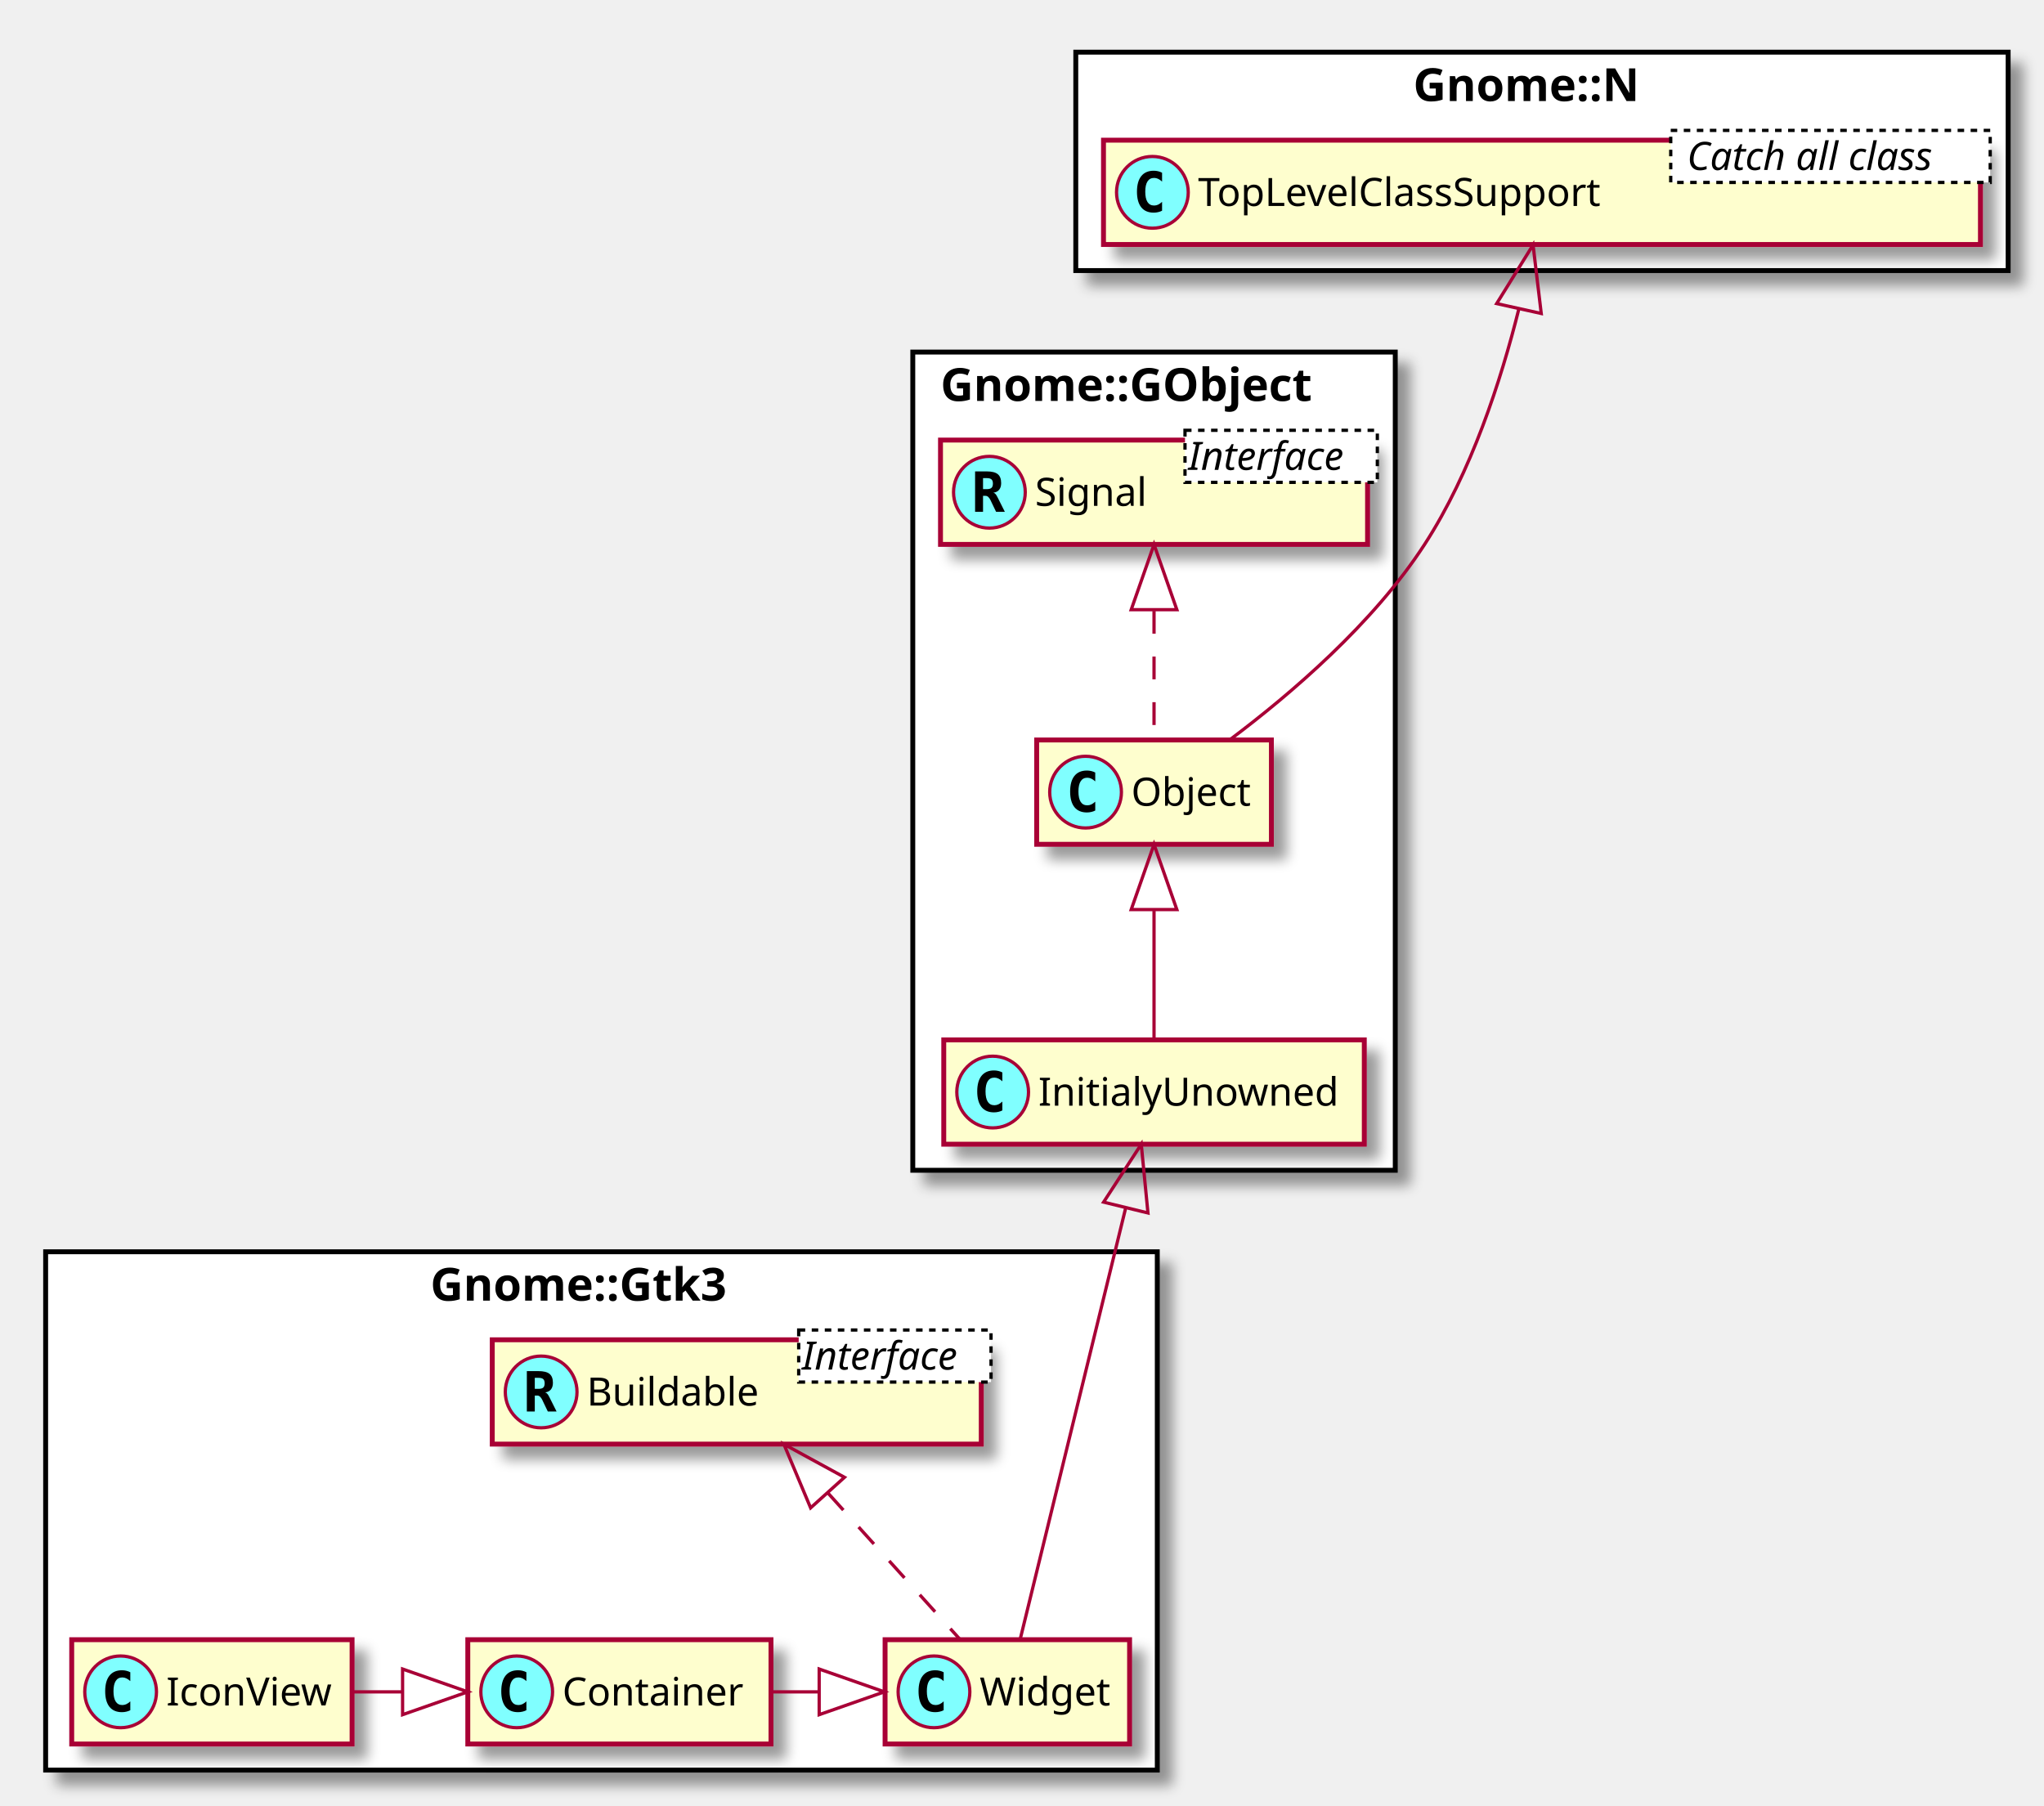
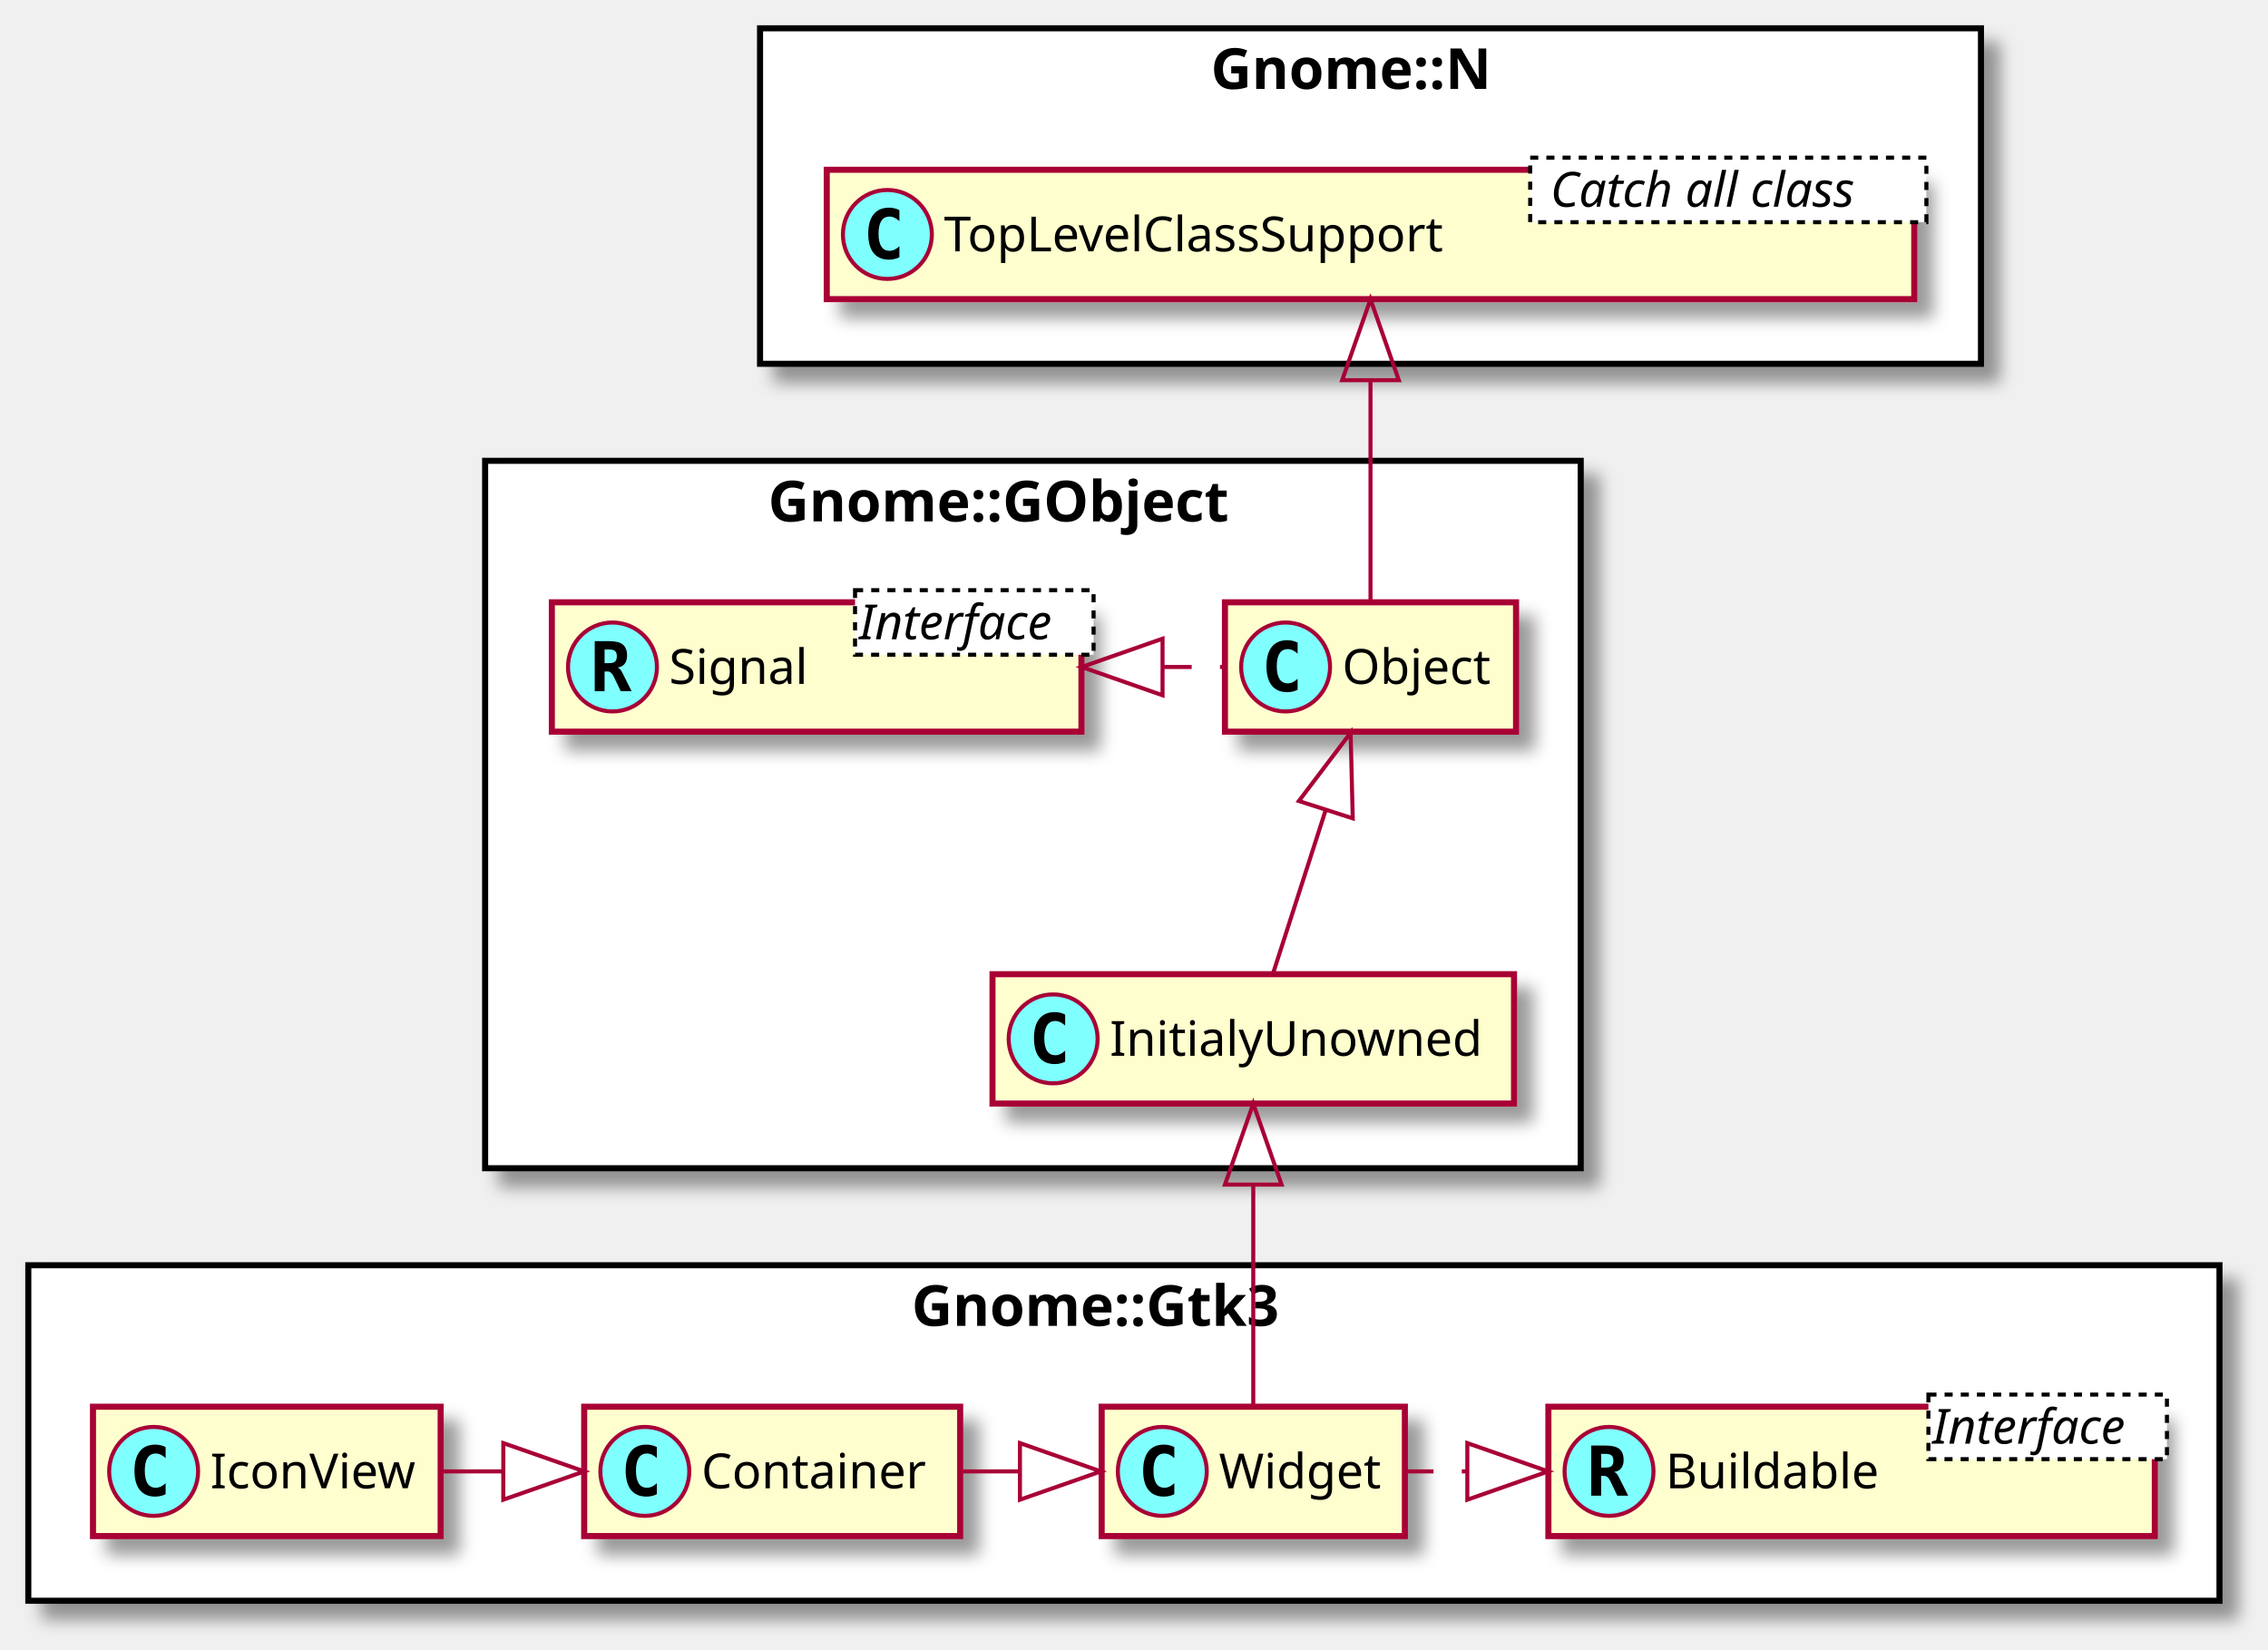
- <svg xmlns="http://www.w3.org/2000/svg" contentScriptType="application/ecmascript" contentStyleType="text/css" height="554px" preserveAspectRatio="none" style="width:627px;height:554px;" version="1.1" viewBox="0 0 627 554" width="627px" zoomAndPan="magnify">
+ <svg xmlns="http://www.w3.org/2000/svg" contentScriptType="application/ecmascript" contentStyleType="text/css" height="408px" preserveAspectRatio="none" style="width:561px;height:408px;" version="1.1" viewBox="0 0 561 408" width="561px" zoomAndPan="magnify">
  <defs>
-     <filter height="300%" id="fn4408q81bzce" width="300%" x="-1" y="-1">
+     <filter height="300%" id="f1xalga3s96md2" width="300%" x="-1" y="-1">
      <feGaussianBlur result="blurOut" stdDeviation="2.0" />
      <feColorMatrix in="blurOut" result="blurOut2" type="matrix" values="0 0 0 0 0 0 0 0 0 0 0 0 0 0 0 0 0 0 .4 0" />
      <feOffset dx="4.0" dy="4.0" in="blurOut2" result="blurOut3" />
      <feBlend in="SourceGraphic" in2="blurOut3" mode="normal" />
    </filter>
  </defs>
  <g>
-     <rect fill="#FFFFFF" filter="url(#fn4408q81bzce)" height="67" style="stroke: #000000; stroke-width: 1.5;" width="286" x="330" y="16" />
-     <text fill="#000000" font-family="sans-serif" font-size="14" font-weight="bold" lengthAdjust="spacingAndGlyphs" textLength="79" x="433.5" y="30.995">Gnome::N</text>
-     <rect fill="#FFFFFF" filter="url(#fn4408q81bzce)" height="251" style="stroke: #000000; stroke-width: 1.5;" width="148" x="280" y="108" />
-     <text fill="#000000" font-family="sans-serif" font-size="14" font-weight="bold" lengthAdjust="spacingAndGlyphs" textLength="131" x="288.5" y="122.995">Gnome::GObject</text>
-     <rect fill="#FFFFFF" filter="url(#fn4408q81bzce)" height="159" style="stroke: #000000; stroke-width: 1.5;" width="341" x="14" y="384" />
-     <text fill="#000000" font-family="sans-serif" font-size="14" font-weight="bold" lengthAdjust="spacingAndGlyphs" textLength="105" x="132" y="398.995">Gnome::Gtk3</text>
-     <rect fill="#FEFECE" filter="url(#fn4408q81bzce)" height="32" id="Gnome::N::TopLevelClassSupport" style="stroke: #A80036; stroke-width: 1.5;" width="269" x="338.5" y="43" />
-     <ellipse cx="353.5" cy="59" fill="#80FFFF" rx="11" ry="11" style="stroke: #A80036; stroke-width: 1.0;" />
-     <path d="M356.469,64.641 Q355.891,64.938 355.25,65.078 Q354.609,65.234 353.906,65.234 Q351.406,65.234 350.078,63.594 Q348.766,61.938 348.766,58.812 Q348.766,55.688 350.078,54.031 Q351.406,52.375 353.906,52.375 Q354.609,52.375 355.25,52.531 Q355.906,52.688 356.469,52.984 L356.469,55.703 Q355.844,55.125 355.25,54.859 Q354.656,54.578 354.031,54.578 Q352.688,54.578 352,55.656 Q351.312,56.719 351.312,58.812 Q351.312,60.906 352,61.984 Q352.688,63.047 354.031,63.047 Q354.656,63.047 355.25,62.781 Q355.844,62.5 356.469,61.922 L356.469,64.641 Z " />
-     <text fill="#000000" font-family="sans-serif" font-size="12" lengthAdjust="spacingAndGlyphs" textLength="137" x="367.5" y="63.181">TopLevelClassSupport</text>
-     <rect fill="#FFFFFF" height="15.969" style="stroke: #000000; stroke-width: 1.0; stroke-dasharray: 2.0,2.0;" width="98" x="512.5" y="40" />
-     <text fill="#000000" font-family="sans-serif" font-size="12" font-style="italic" lengthAdjust="spacingAndGlyphs" textLength="88" x="517.5" y="52.139">Catch all class</text>
-     <rect fill="#FEFECE" filter="url(#fn4408q81bzce)" height="32" id="Gnome::GObject::Signal" style="stroke: #A80036; stroke-width: 1.5;" width="131" x="288.5" y="135" />
-     <ellipse cx="303.5" cy="151" fill="#80FFFF" rx="11" ry="11" style="stroke: #A80036; stroke-width: 1.0;" />
-     <path d="M304.703,151.141 Q305.062,151.219 305.328,151.5 Q305.609,151.766 306,152.547 L308.234,157 L305.547,157 L304.047,153.875 Q303.984,153.734 303.875,153.5 Q303.219,152.109 302.328,152.109 L301.547,152.109 L301.547,157 L299.109,157 L299.109,144.609 L302.641,144.609 Q305.031,144.609 306.062,145.453 Q307.109,146.297 307.109,148.203 Q307.109,149.484 306.484,150.25 Q305.875,151 304.703,151.141 Z M301.547,146.672 L301.547,150.047 L302.703,150.047 Q303.719,150.047 304.141,149.656 Q304.578,149.25 304.578,148.344 Q304.578,147.453 304.141,147.062 Q303.719,146.672 302.703,146.672 L301.547,146.672 Z " />
-     <text fill="#000000" font-family="sans-serif" font-size="12" lengthAdjust="spacingAndGlyphs" textLength="38" x="317.5" y="155.181">Signal</text>
-     <rect fill="#FFFFFF" height="15.969" style="stroke: #000000; stroke-width: 1.0; stroke-dasharray: 2.0,2.0;" width="59" x="363.5" y="132" />
-     <text fill="#000000" font-family="sans-serif" font-size="12" font-style="italic" lengthAdjust="spacingAndGlyphs" textLength="57" x="364.5" y="144.139">Interface</text>
-     <rect fill="#FEFECE" filter="url(#fn4408q81bzce)" height="32" id="Gnome::GObject::Object" style="stroke: #A80036; stroke-width: 1.5;" width="72" x="318" y="227" />
-     <ellipse cx="333" cy="243" fill="#80FFFF" rx="11" ry="11" style="stroke: #A80036; stroke-width: 1.0;" />
-     <path d="M335.969,248.641 Q335.391,248.938 334.75,249.078 Q334.109,249.234 333.406,249.234 Q330.906,249.234 329.578,247.594 Q328.266,245.938 328.266,242.812 Q328.266,239.688 329.578,238.031 Q330.906,236.375 333.406,236.375 Q334.109,236.375 334.75,236.531 Q335.406,236.688 335.969,236.984 L335.969,239.703 Q335.344,239.125 334.75,238.859 Q334.156,238.578 333.531,238.578 Q332.188,238.578 331.5,239.656 Q330.812,240.719 330.812,242.812 Q330.812,244.906 331.5,245.984 Q332.188,247.047 333.531,247.047 Q334.156,247.047 334.75,246.781 Q335.344,246.5 335.969,245.922 L335.969,248.641 Z " />
-     <text fill="#000000" font-family="sans-serif" font-size="12" lengthAdjust="spacingAndGlyphs" textLength="40" x="347" y="247.181">Object</text>
-     <rect fill="#FEFECE" filter="url(#fn4408q81bzce)" height="32" id="Gnome::GObject::InitialyUnowned" style="stroke: #A80036; stroke-width: 1.5;" width="129" x="289.5" y="319" />
-     <ellipse cx="304.5" cy="335" fill="#80FFFF" rx="11" ry="11" style="stroke: #A80036; stroke-width: 1.0;" />
-     <path d="M307.469,340.641 Q306.891,340.938 306.25,341.078 Q305.609,341.234 304.906,341.234 Q302.406,341.234 301.078,339.594 Q299.766,337.938 299.766,334.812 Q299.766,331.688 301.078,330.031 Q302.406,328.375 304.906,328.375 Q305.609,328.375 306.25,328.531 Q306.906,328.688 307.469,328.984 L307.469,331.703 Q306.844,331.125 306.25,330.859 Q305.656,330.578 305.031,330.578 Q303.688,330.578 303,331.656 Q302.312,332.719 302.312,334.812 Q302.312,336.906 303,337.984 Q303.688,339.047 305.031,339.047 Q305.656,339.047 306.25,338.781 Q306.844,338.5 307.469,337.922 L307.469,340.641 Z " />
-     <text fill="#000000" font-family="sans-serif" font-size="12" lengthAdjust="spacingAndGlyphs" textLength="97" x="318.5" y="339.181">InitialyUnowned</text>
-     <rect fill="#FEFECE" filter="url(#fn4408q81bzce)" height="32" id="Gnome::Gtk3::Buildable" style="stroke: #A80036; stroke-width: 1.5;" width="150" x="151" y="411" />
-     <ellipse cx="166" cy="427" fill="#80FFFF" rx="11" ry="11" style="stroke: #A80036; stroke-width: 1.0;" />
-     <path d="M167.203,427.141 Q167.562,427.219 167.828,427.5 Q168.109,427.766 168.5,428.547 L170.734,433 L168.047,433 L166.547,429.875 Q166.484,429.734 166.375,429.5 Q165.719,428.109 164.828,428.109 L164.047,428.109 L164.047,433 L161.609,433 L161.609,420.609 L165.141,420.609 Q167.531,420.609 168.562,421.453 Q169.609,422.297 169.609,424.203 Q169.609,425.484 168.984,426.25 Q168.375,427 167.203,427.141 Z M164.047,422.672 L164.047,426.047 L165.203,426.047 Q166.219,426.047 166.641,425.656 Q167.078,425.25 167.078,424.344 Q167.078,423.453 166.641,423.062 Q166.219,422.672 165.203,422.672 L164.047,422.672 Z " />
-     <text fill="#000000" font-family="sans-serif" font-size="12" lengthAdjust="spacingAndGlyphs" textLength="57" x="180" y="431.181">Buildable</text>
-     <rect fill="#FFFFFF" height="15.969" style="stroke: #000000; stroke-width: 1.0; stroke-dasharray: 2.0,2.0;" width="59" x="245" y="408" />
-     <text fill="#000000" font-family="sans-serif" font-size="12" font-style="italic" lengthAdjust="spacingAndGlyphs" textLength="57" x="246" y="420.139">Interface</text>
-     <rect fill="#FEFECE" filter="url(#fn4408q81bzce)" height="32" id="Gnome::Gtk3::Widget" style="stroke: #A80036; stroke-width: 1.5;" width="75" x="271.5" y="503" />
-     <ellipse cx="286.5" cy="519" fill="#80FFFF" rx="11" ry="11" style="stroke: #A80036; stroke-width: 1.0;" />
-     <path d="M289.469,524.641 Q288.891,524.938 288.25,525.078 Q287.609,525.234 286.906,525.234 Q284.406,525.234 283.078,523.594 Q281.766,521.938 281.766,518.812 Q281.766,515.688 283.078,514.031 Q284.406,512.375 286.906,512.375 Q287.609,512.375 288.25,512.531 Q288.906,512.688 289.469,512.984 L289.469,515.703 Q288.844,515.125 288.25,514.859 Q287.656,514.578 287.031,514.578 Q285.688,514.578 285,515.656 Q284.312,516.719 284.312,518.812 Q284.312,520.906 285,521.984 Q285.688,523.047 287.031,523.047 Q287.656,523.047 288.25,522.781 Q288.844,522.5 289.469,521.922 L289.469,524.641 Z " />
-     <text fill="#000000" font-family="sans-serif" font-size="12" lengthAdjust="spacingAndGlyphs" textLength="43" x="300.5" y="523.181">Widget</text>
-     <rect fill="#FEFECE" filter="url(#fn4408q81bzce)" height="32" id="Gnome::Gtk3::IconView" style="stroke: #A80036; stroke-width: 1.5;" width="86" x="22" y="503" />
-     <ellipse cx="37" cy="519" fill="#80FFFF" rx="11" ry="11" style="stroke: #A80036; stroke-width: 1.0;" />
-     <path d="M39.969,524.641 Q39.391,524.938 38.75,525.078 Q38.109,525.234 37.406,525.234 Q34.906,525.234 33.578,523.594 Q32.266,521.938 32.266,518.812 Q32.266,515.688 33.578,514.031 Q34.906,512.375 37.406,512.375 Q38.109,512.375 38.75,512.531 Q39.406,512.688 39.969,512.984 L39.969,515.703 Q39.344,515.125 38.75,514.859 Q38.156,514.578 37.531,514.578 Q36.188,514.578 35.5,515.656 Q34.812,516.719 34.812,518.812 Q34.812,520.906 35.5,521.984 Q36.188,523.047 37.531,523.047 Q38.156,523.047 38.75,522.781 Q39.344,522.5 39.969,521.922 L39.969,524.641 Z " />
-     <text fill="#000000" font-family="sans-serif" font-size="12" lengthAdjust="spacingAndGlyphs" textLength="54" x="51" y="523.181">IconView</text>
-     <rect fill="#FEFECE" filter="url(#fn4408q81bzce)" height="32" id="Gnome::Gtk3::Container" style="stroke: #A80036; stroke-width: 1.5;" width="93" x="143.5" y="503" />
-     <ellipse cx="158.5" cy="519" fill="#80FFFF" rx="11" ry="11" style="stroke: #A80036; stroke-width: 1.0;" />
-     <path d="M161.469,524.641 Q160.891,524.938 160.25,525.078 Q159.609,525.234 158.906,525.234 Q156.406,525.234 155.078,523.594 Q153.766,521.938 153.766,518.812 Q153.766,515.688 155.078,514.031 Q156.406,512.375 158.906,512.375 Q159.609,512.375 160.25,512.531 Q160.906,512.688 161.469,512.984 L161.469,515.703 Q160.844,515.125 160.25,514.859 Q159.656,514.578 159.031,514.578 Q157.688,514.578 157,515.656 Q156.312,516.719 156.312,518.812 Q156.312,520.906 157,521.984 Q157.688,523.047 159.031,523.047 Q159.656,523.047 160.25,522.781 Q160.844,522.5 161.469,521.922 L161.469,524.641 Z " />
-     <text fill="#000000" font-family="sans-serif" font-size="12" lengthAdjust="spacingAndGlyphs" textLength="61" x="172.5" y="523.181">Container</text>
-     <path d="M465.932,94.691 C460.432,116.766 451.281,144.99 437,167 C421.26,191.257 395.979,212.868 377.449,226.786 " fill="none" id="Gnome::N::TopLevelClassSupport-Gnome::GObject::Object" style="stroke: #A80036; stroke-width: 1.0;" />
-     <polygon fill="none" points="459.107,93.133,470.271,75.123,472.775,96.164,459.107,93.133" style="stroke: #A80036; stroke-width: 1.0;" />
-     <path d="M354,279.405 C354,293.079 354,307.937 354,318.85 " fill="none" id="Gnome::GObject::Object-Gnome::GObject::InitialyUnowned" style="stroke: #A80036; stroke-width: 1.0;" />
-     <polygon fill="none" points="347,279.025,354,259.025,361,279.025,347,279.025" style="stroke: #A80036; stroke-width: 1.0;" />
-     <path d="M354,187.405 C354,201.079 354,215.937 354,226.85 " fill="none" id="Gnome::GObject::Signal-Gnome::GObject::Object" style="stroke: #A80036; stroke-width: 1.0; stroke-dasharray: 7.0,7.0;" />
-     <polygon fill="none" points="347,187.025,354,167.025,361,187.025,347,187.025" style="stroke: #A80036; stroke-width: 1.0;" />
-     <path d="M345.267,370.707 C335.503,410.633 320.119,473.534 312.938,502.899 " fill="none" id="Gnome::GObject::InitialyUnowned-Gnome::Gtk3::Widget" style="stroke: #A80036; stroke-width: 1.0;" />
-     <polygon fill="none" points="338.534,368.771,350.085,351.007,352.134,372.097,338.534,368.771" style="stroke: #A80036; stroke-width: 1.0;" />
-     <path d="M254.006,458.042 C267.564,473.071 283.279,490.49 294.43,502.85 " fill="none" id="Gnome::Gtk3::Buildable-Gnome::Gtk3::Widget" style="stroke: #A80036; stroke-width: 1.0; stroke-dasharray: 7.0,7.0;" />
-     <polygon fill="none" points="248.657,462.564,240.458,443.025,259.052,453.186,248.657,462.564" style="stroke: #A80036; stroke-width: 1.0;" />
-     <path d="M108.457,519 C113.384,519 118.311,519 123.239,519 " fill="none" id="Gnome::Gtk3::IconView-Gnome::Gtk3::Container" style="stroke: #A80036; stroke-width: 1.0;" />
-     <polygon fill="none" points="123.495,512,143.495,519,123.495,526,123.495,512" style="stroke: #A80036; stroke-width: 1.0;" />
-     <path d="M236.949,519 C241.688,519 246.428,519 251.167,519 " fill="none" id="Gnome::Gtk3::Container-Gnome::Gtk3::Widget" style="stroke: #A80036; stroke-width: 1.0;" />
-     <polygon fill="none" points="251.286,512,271.286,519,251.286,526,251.286,512" style="stroke: #A80036; stroke-width: 1.0;" />
+     <rect fill="#FFFFFF" filter="url(#f1xalga3s96md2)" height="83" style="stroke: #000000; stroke-width: 1.5;" width="302" x="188" y="7" />
+     <text fill="#000000" font-family="sans-serif" font-size="14" font-weight="bold" lengthAdjust="spacingAndGlyphs" textLength="79" x="299.5" y="21.995">Gnome::N</text>
+     <rect fill="#FFFFFF" filter="url(#f1xalga3s96md2)" height="175" style="stroke: #000000; stroke-width: 1.5;" width="271" x="120" y="114" />
+     <text fill="#000000" font-family="sans-serif" font-size="14" font-weight="bold" lengthAdjust="spacingAndGlyphs" textLength="131" x="190" y="128.995">Gnome::GObject</text>
+     <rect fill="#FFFFFF" filter="url(#f1xalga3s96md2)" height="83" style="stroke: #000000; stroke-width: 1.5;" width="542" x="7" y="313" />
+     <text fill="#000000" font-family="sans-serif" font-size="14" font-weight="bold" lengthAdjust="spacingAndGlyphs" textLength="105" x="225.5" y="327.995">Gnome::Gtk3</text>
+     <rect codeLine="9" fill="#FEFECE" filter="url(#f1xalga3s96md2)" height="32" id="Gnome::N::TopLevelClassSupport" style="stroke: #A80036; stroke-width: 1.5;" width="269" x="204.5" y="42" />
+     <ellipse cx="219.5" cy="58" fill="#80FFFF" rx="11" ry="11" style="stroke: #A80036; stroke-width: 1.0;" />
+     <path d="M222.469,63.641 Q221.891,63.938 221.25,64.078 Q220.609,64.234 219.906,64.234 Q217.406,64.234 216.078,62.594 Q214.766,60.938 214.766,57.812 Q214.766,54.688 216.078,53.031 Q217.406,51.375 219.906,51.375 Q220.609,51.375 221.25,51.531 Q221.906,51.688 222.469,51.984 L222.469,54.703 Q221.844,54.125 221.25,53.859 Q220.656,53.578 220.031,53.578 Q218.688,53.578 218,54.656 Q217.312,55.719 217.312,57.812 Q217.312,59.906 218,60.984 Q218.688,62.047 220.031,62.047 Q220.656,62.047 221.25,61.781 Q221.844,61.5 222.469,60.922 L222.469,63.641 Z " />
+     <text fill="#000000" font-family="sans-serif" font-size="12" lengthAdjust="spacingAndGlyphs" textLength="137" x="233.5" y="62.181">TopLevelClassSupport</text>
+     <rect fill="#FFFFFF" height="15.969" style="stroke: #000000; stroke-width: 1.0; stroke-dasharray: 2.0,2.0;" width="98" x="378.5" y="39" />
+     <text fill="#000000" font-family="sans-serif" font-size="12" font-style="italic" lengthAdjust="spacingAndGlyphs" textLength="88" x="383.5" y="51.139">Catch all class</text>
+     <rect codeLine="12" fill="#FEFECE" filter="url(#f1xalga3s96md2)" height="32" id="Gnome::GObject::Signal" style="stroke: #A80036; stroke-width: 1.5;" width="131" x="136.5" y="149" />
+     <ellipse cx="151.5" cy="165" fill="#80FFFF" rx="11" ry="11" style="stroke: #A80036; stroke-width: 1.0;" />
+     <path d="M152.703,165.141 Q153.062,165.219 153.328,165.5 Q153.609,165.766 154,166.547 L156.234,171 L153.547,171 L152.047,167.875 Q151.984,167.734 151.875,167.5 Q151.219,166.109 150.328,166.109 L149.547,166.109 L149.547,171 L147.109,171 L147.109,158.609 L150.641,158.609 Q153.031,158.609 154.062,159.453 Q155.109,160.297 155.109,162.203 Q155.109,163.484 154.484,164.25 Q153.875,165 152.703,165.141 Z M149.547,160.672 L149.547,164.047 L150.703,164.047 Q151.719,164.047 152.141,163.656 Q152.578,163.25 152.578,162.344 Q152.578,161.453 152.141,161.062 Q151.719,160.672 150.703,160.672 L149.547,160.672 Z " />
+     <text fill="#000000" font-family="sans-serif" font-size="12" lengthAdjust="spacingAndGlyphs" textLength="38" x="165.5" y="169.181">Signal</text>
+     <rect fill="#FFFFFF" height="15.969" style="stroke: #000000; stroke-width: 1.0; stroke-dasharray: 2.0,2.0;" width="59" x="211.5" y="146" />
+     <text fill="#000000" font-family="sans-serif" font-size="12" font-style="italic" lengthAdjust="spacingAndGlyphs" textLength="57" x="212.5" y="158.139">Interface</text>
+     <rect fill="#FEFECE" filter="url(#f1xalga3s96md2)" height="32" id="Gnome::GObject::Object" style="stroke: #A80036; stroke-width: 1.5;" width="72" x="303" y="149" />
+     <ellipse cx="318" cy="165" fill="#80FFFF" rx="11" ry="11" style="stroke: #A80036; stroke-width: 1.0;" />
+     <path d="M320.969,170.641 Q320.391,170.938 319.75,171.078 Q319.109,171.234 318.406,171.234 Q315.906,171.234 314.578,169.594 Q313.266,167.938 313.266,164.812 Q313.266,161.688 314.578,160.031 Q315.906,158.375 318.406,158.375 Q319.109,158.375 319.75,158.531 Q320.406,158.688 320.969,158.984 L320.969,161.703 Q320.344,161.125 319.75,160.859 Q319.156,160.578 318.531,160.578 Q317.188,160.578 316.5,161.656 Q315.812,162.719 315.812,164.812 Q315.812,166.906 316.5,167.984 Q317.188,169.047 318.531,169.047 Q319.156,169.047 319.75,168.781 Q320.344,168.5 320.969,167.922 L320.969,170.641 Z " />
+     <text fill="#000000" font-family="sans-serif" font-size="12" lengthAdjust="spacingAndGlyphs" textLength="40" x="332" y="169.181">Object</text>
+     <rect fill="#FEFECE" filter="url(#f1xalga3s96md2)" height="32" id="Gnome::GObject::InitialyUnowned" style="stroke: #A80036; stroke-width: 1.5;" width="129" x="245.5" y="241" />
+     <ellipse cx="260.5" cy="257" fill="#80FFFF" rx="11" ry="11" style="stroke: #A80036; stroke-width: 1.0;" />
+     <path d="M263.469,262.641 Q262.891,262.938 262.25,263.078 Q261.609,263.234 260.906,263.234 Q258.406,263.234 257.078,261.594 Q255.766,259.938 255.766,256.812 Q255.766,253.688 257.078,252.031 Q258.406,250.375 260.906,250.375 Q261.609,250.375 262.25,250.531 Q262.906,250.688 263.469,250.984 L263.469,253.703 Q262.844,253.125 262.25,252.859 Q261.656,252.578 261.031,252.578 Q259.688,252.578 259,253.656 Q258.312,254.719 258.312,256.812 Q258.312,258.906 259,259.984 Q259.688,261.047 261.031,261.047 Q261.656,261.047 262.25,260.781 Q262.844,260.5 263.469,259.922 L263.469,262.641 Z " />
+     <text fill="#000000" font-family="sans-serif" font-size="12" lengthAdjust="spacingAndGlyphs" textLength="97" x="274.5" y="261.181">InitialyUnowned</text>
+     <rect codeLine="21" fill="#FEFECE" filter="url(#f1xalga3s96md2)" height="32" id="Gnome::Gtk3::Buildable" style="stroke: #A80036; stroke-width: 1.5;" width="150" x="383" y="348" />
+     <ellipse cx="398" cy="364" fill="#80FFFF" rx="11" ry="11" style="stroke: #A80036; stroke-width: 1.0;" />
+     <path d="M399.203,364.141 Q399.562,364.219 399.828,364.5 Q400.109,364.766 400.5,365.547 L402.734,370 L400.047,370 L398.547,366.875 Q398.484,366.734 398.375,366.5 Q397.719,365.109 396.828,365.109 L396.047,365.109 L396.047,370 L393.609,370 L393.609,357.609 L397.141,357.609 Q399.531,357.609 400.562,358.453 Q401.609,359.297 401.609,361.203 Q401.609,362.484 400.984,363.25 Q400.375,364 399.203,364.141 Z M396.047,359.672 L396.047,363.047 L397.203,363.047 Q398.219,363.047 398.641,362.656 Q399.078,362.25 399.078,361.344 Q399.078,360.453 398.641,360.062 Q398.219,359.672 397.203,359.672 L396.047,359.672 Z " />
+     <text fill="#000000" font-family="sans-serif" font-size="12" lengthAdjust="spacingAndGlyphs" textLength="57" x="412" y="368.181">Buildable</text>
+     <rect fill="#FFFFFF" height="15.969" style="stroke: #000000; stroke-width: 1.0; stroke-dasharray: 2.0,2.0;" width="59" x="477" y="345" />
+     <text fill="#000000" font-family="sans-serif" font-size="12" font-style="italic" lengthAdjust="spacingAndGlyphs" textLength="57" x="478" y="357.139">Interface</text>
+     <rect fill="#FEFECE" filter="url(#f1xalga3s96md2)" height="32" id="Gnome::Gtk3::Widget" style="stroke: #A80036; stroke-width: 1.5;" width="75" x="272.5" y="348" />
+     <ellipse cx="287.5" cy="364" fill="#80FFFF" rx="11" ry="11" style="stroke: #A80036; stroke-width: 1.0;" />
+     <path d="M290.469,369.641 Q289.891,369.938 289.25,370.078 Q288.609,370.234 287.906,370.234 Q285.406,370.234 284.078,368.594 Q282.766,366.938 282.766,363.812 Q282.766,360.688 284.078,359.031 Q285.406,357.375 287.906,357.375 Q288.609,357.375 289.25,357.531 Q289.906,357.688 290.469,357.984 L290.469,360.703 Q289.844,360.125 289.25,359.859 Q288.656,359.578 288.031,359.578 Q286.688,359.578 286,360.656 Q285.312,361.719 285.312,363.812 Q285.312,365.906 286,366.984 Q286.688,368.047 288.031,368.047 Q288.656,368.047 289.25,367.781 Q289.844,367.5 290.469,366.922 L290.469,369.641 Z " />
+     <text fill="#000000" font-family="sans-serif" font-size="12" lengthAdjust="spacingAndGlyphs" textLength="43" x="301.5" y="368.181">Widget</text>
+     <rect fill="#FEFECE" filter="url(#f1xalga3s96md2)" height="32" id="Gnome::Gtk3::IconView" style="stroke: #A80036; stroke-width: 1.5;" width="86" x="23" y="348" />
+     <ellipse cx="38" cy="364" fill="#80FFFF" rx="11" ry="11" style="stroke: #A80036; stroke-width: 1.0;" />
+     <path d="M40.969,369.641 Q40.391,369.938 39.75,370.078 Q39.109,370.234 38.406,370.234 Q35.906,370.234 34.578,368.594 Q33.266,366.938 33.266,363.812 Q33.266,360.688 34.578,359.031 Q35.906,357.375 38.406,357.375 Q39.109,357.375 39.75,357.531 Q40.406,357.688 40.969,357.984 L40.969,360.703 Q40.344,360.125 39.75,359.859 Q39.156,359.578 38.531,359.578 Q37.188,359.578 36.5,360.656 Q35.812,361.719 35.812,363.812 Q35.812,365.906 36.5,366.984 Q37.188,368.047 38.531,368.047 Q39.156,368.047 39.75,367.781 Q40.344,367.5 40.969,366.922 L40.969,369.641 Z " />
+     <text fill="#000000" font-family="sans-serif" font-size="12" lengthAdjust="spacingAndGlyphs" textLength="54" x="52" y="368.181">IconView</text>
+     <rect fill="#FEFECE" filter="url(#f1xalga3s96md2)" height="32" id="Gnome::Gtk3::Container" style="stroke: #A80036; stroke-width: 1.5;" width="93" x="144.5" y="348" />
+     <ellipse cx="159.5" cy="364" fill="#80FFFF" rx="11" ry="11" style="stroke: #A80036; stroke-width: 1.0;" />
+     <path d="M162.469,369.641 Q161.891,369.938 161.25,370.078 Q160.609,370.234 159.906,370.234 Q157.406,370.234 156.078,368.594 Q154.766,366.938 154.766,363.812 Q154.766,360.688 156.078,359.031 Q157.406,357.375 159.906,357.375 Q160.609,357.375 161.25,357.531 Q161.906,357.688 162.469,357.984 L162.469,360.703 Q161.844,360.125 161.25,359.859 Q160.656,359.578 160.031,359.578 Q158.688,359.578 158,360.656 Q157.312,361.719 157.312,363.812 Q157.312,365.906 158,366.984 Q158.688,368.047 160.031,368.047 Q160.656,368.047 161.25,367.781 Q161.844,367.5 162.469,366.922 L162.469,369.641 Z " />
+     <text fill="#000000" font-family="sans-serif" font-size="12" lengthAdjust="spacingAndGlyphs" textLength="61" x="173.5" y="368.181">Container</text>
+     <path codeLine="16" d="M339,94.1 C339,112.76 339,134.73 339,148.98 " fill="none" id="Gnome::N::TopLevelClassSupport-backto-Gnome::GObject::Object" style="stroke: #A80036; stroke-width: 1.0;" />
+     <polygon fill="none" points="332,94.04,339,74.04,346,94.04,332,94.04" style="stroke: #A80036; stroke-width: 1.0;" />
+     <path codeLine="17" d="M327.84,200.63 C323.34,214.59 318.39,229.96 314.85,240.96 " fill="none" id="Gnome::GObject::Object-backto-Gnome::GObject::InitialyUnowned" style="stroke: #A80036; stroke-width: 1.0;" />
+     <polygon fill="none" points="321.28,198.16,334.08,181.27,334.61,202.45,321.28,198.16" style="stroke: #A80036; stroke-width: 1.0;" />
+     <path codeLine="18" d="M287.77,165 C292.85,165 297.92,165 303,165 " fill="none" id="Gnome::GObject::Signal-backto-Gnome::GObject::Object" style="stroke: #A80036; stroke-width: 1.0; stroke-dasharray: 7.0,7.0;" />
+     <polygon fill="none" points="287.56,172,267.56,165,287.56,158,287.56,172" style="stroke: #A80036; stroke-width: 1.0;" />
+     <path codeLine="25" d="M310,293.1 C310,311.76 310,333.73 310,347.98 " fill="none" id="Gnome::GObject::InitialyUnowned-backto-Gnome::Gtk3::Widget" style="stroke: #A80036; stroke-width: 1.0;" />
+     <polygon fill="none" points="303,293.04,310,273.04,317,293.04,303,293.04" style="stroke: #A80036; stroke-width: 1.0;" />
+     <path codeLine="26" d="M347.58,364 C352.64,364 357.71,364 362.78,364 " fill="none" id="Gnome::Gtk3::Widget-to-Gnome::Gtk3::Buildable" style="stroke: #A80036; stroke-width: 1.0; stroke-dasharray: 7.0,7.0;" />
+     <polygon fill="none" points="362.95,357,382.95,364,362.95,371,362.95,357" style="stroke: #A80036; stroke-width: 1.0;" />
+     <path codeLine="28" d="M109.46,364 C114.38,364 119.31,364 124.24,364 " fill="none" id="Gnome::Gtk3::IconView-to-Gnome::Gtk3::Container" style="stroke: #A80036; stroke-width: 1.0;" />
+     <polygon fill="none" points="124.5,357,144.5,364,124.49,371,124.5,357" style="stroke: #A80036; stroke-width: 1.0;" />
+     <path codeLine="29" d="M237.95,364 C242.69,364 247.43,364 252.17,364 " fill="none" id="Gnome::Gtk3::Container-to-Gnome::Gtk3::Widget" style="stroke: #A80036; stroke-width: 1.0;" />
+     <polygon fill="none" points="252.29,357,272.29,364,252.29,371,252.29,357" style="stroke: #A80036; stroke-width: 1.0;" />
  </g>
</svg>
